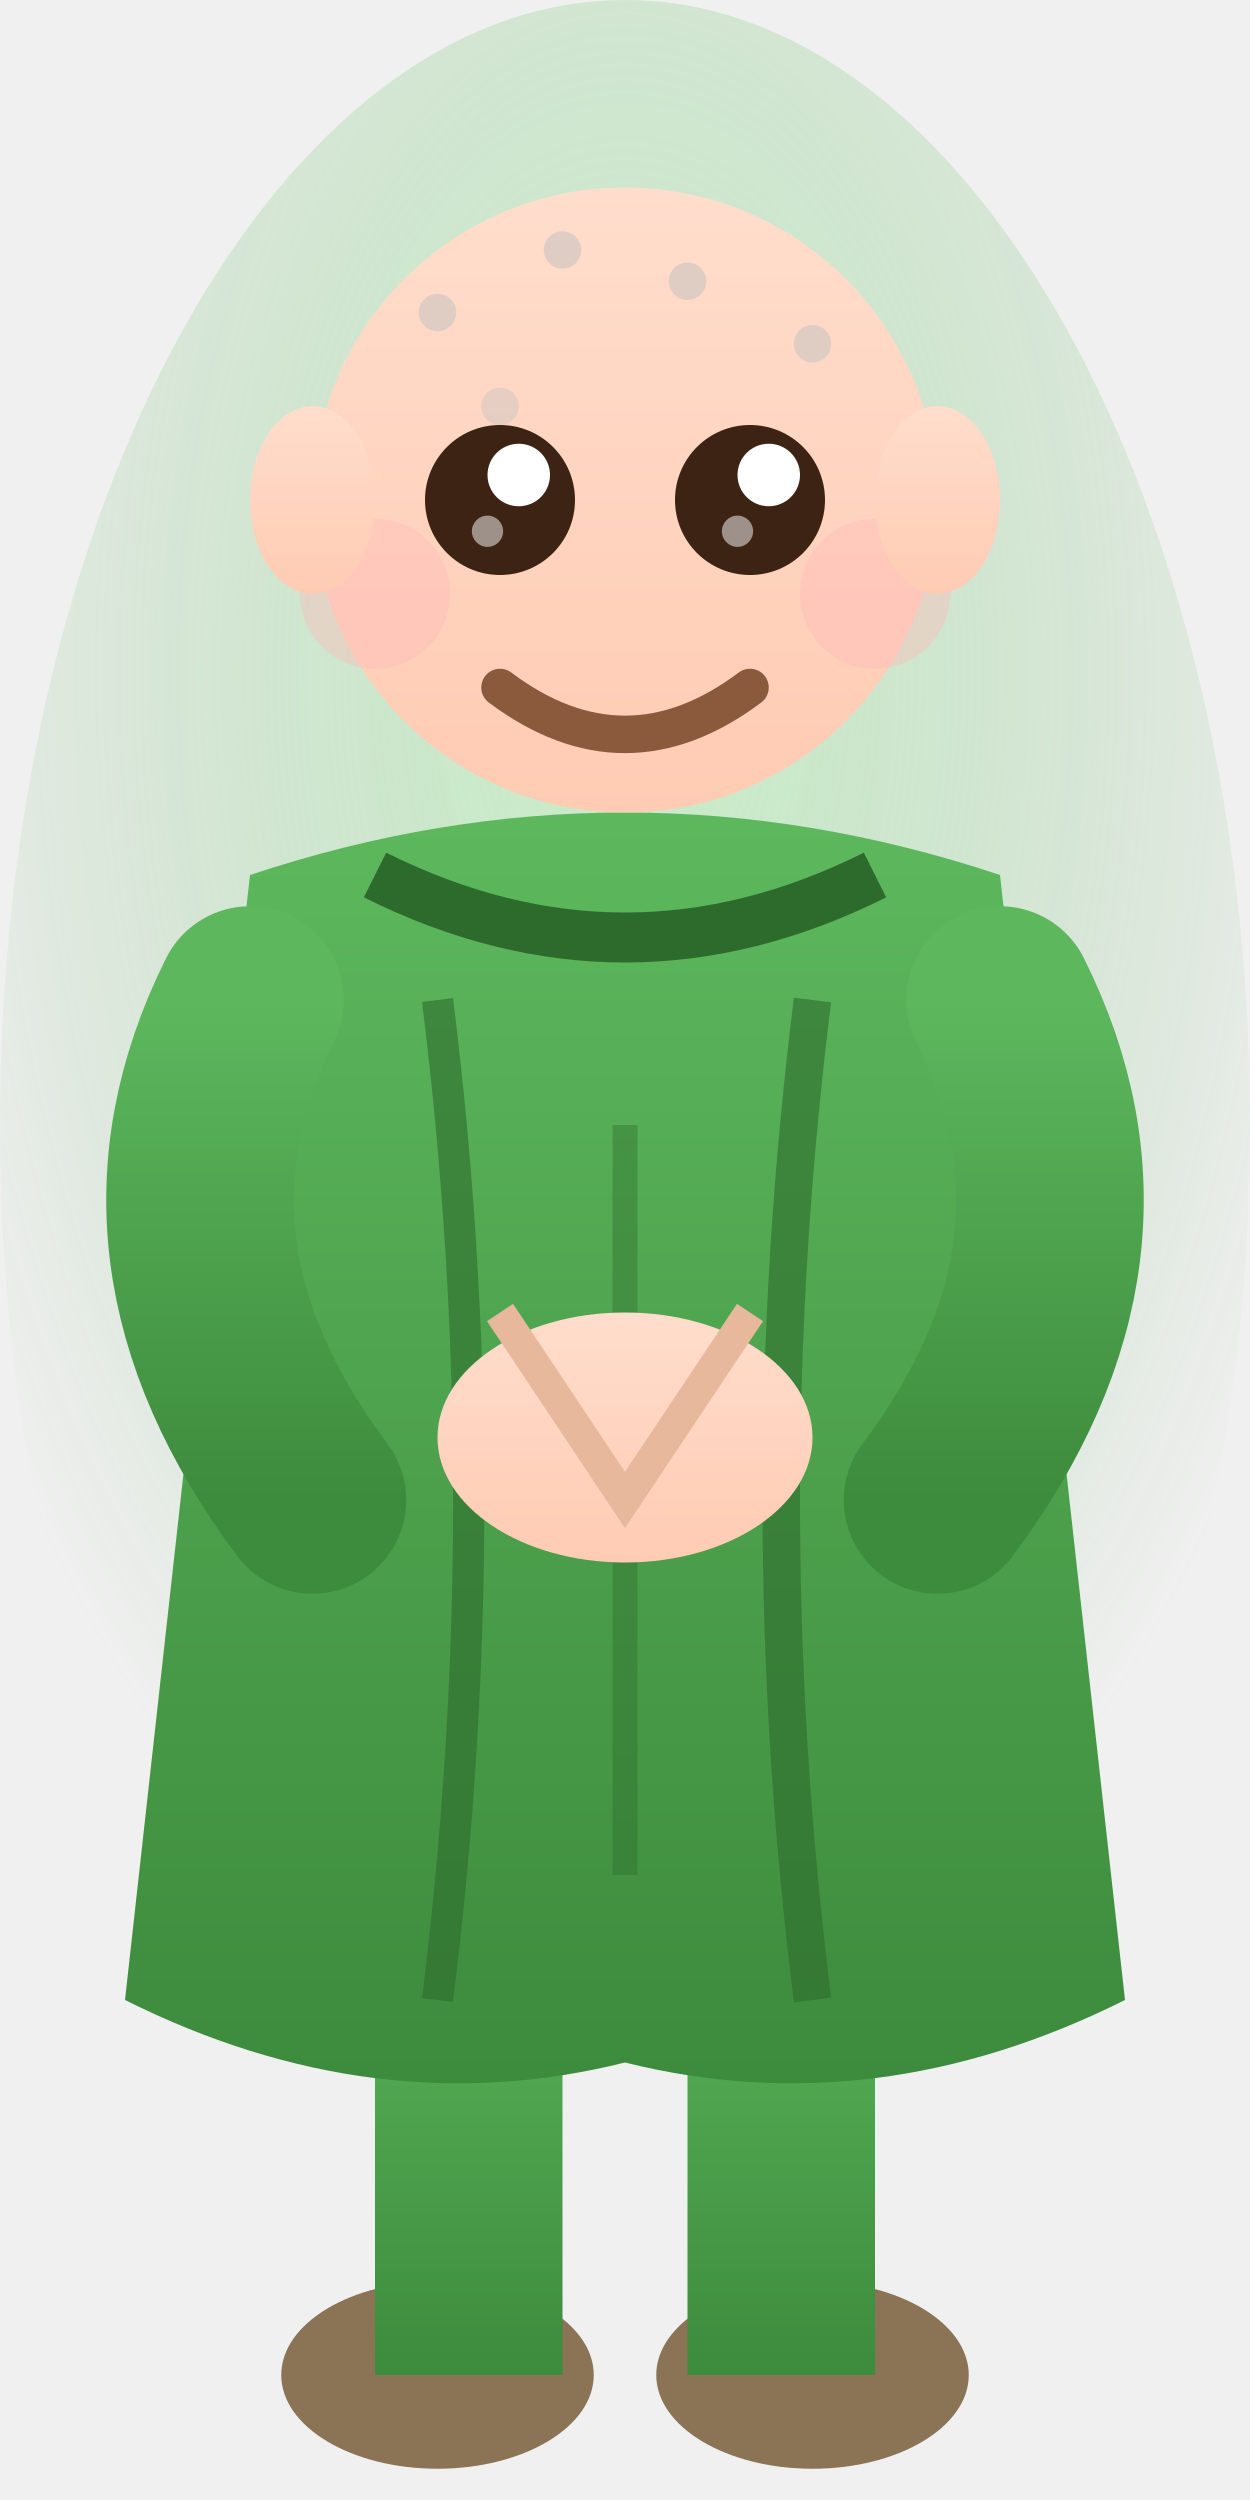
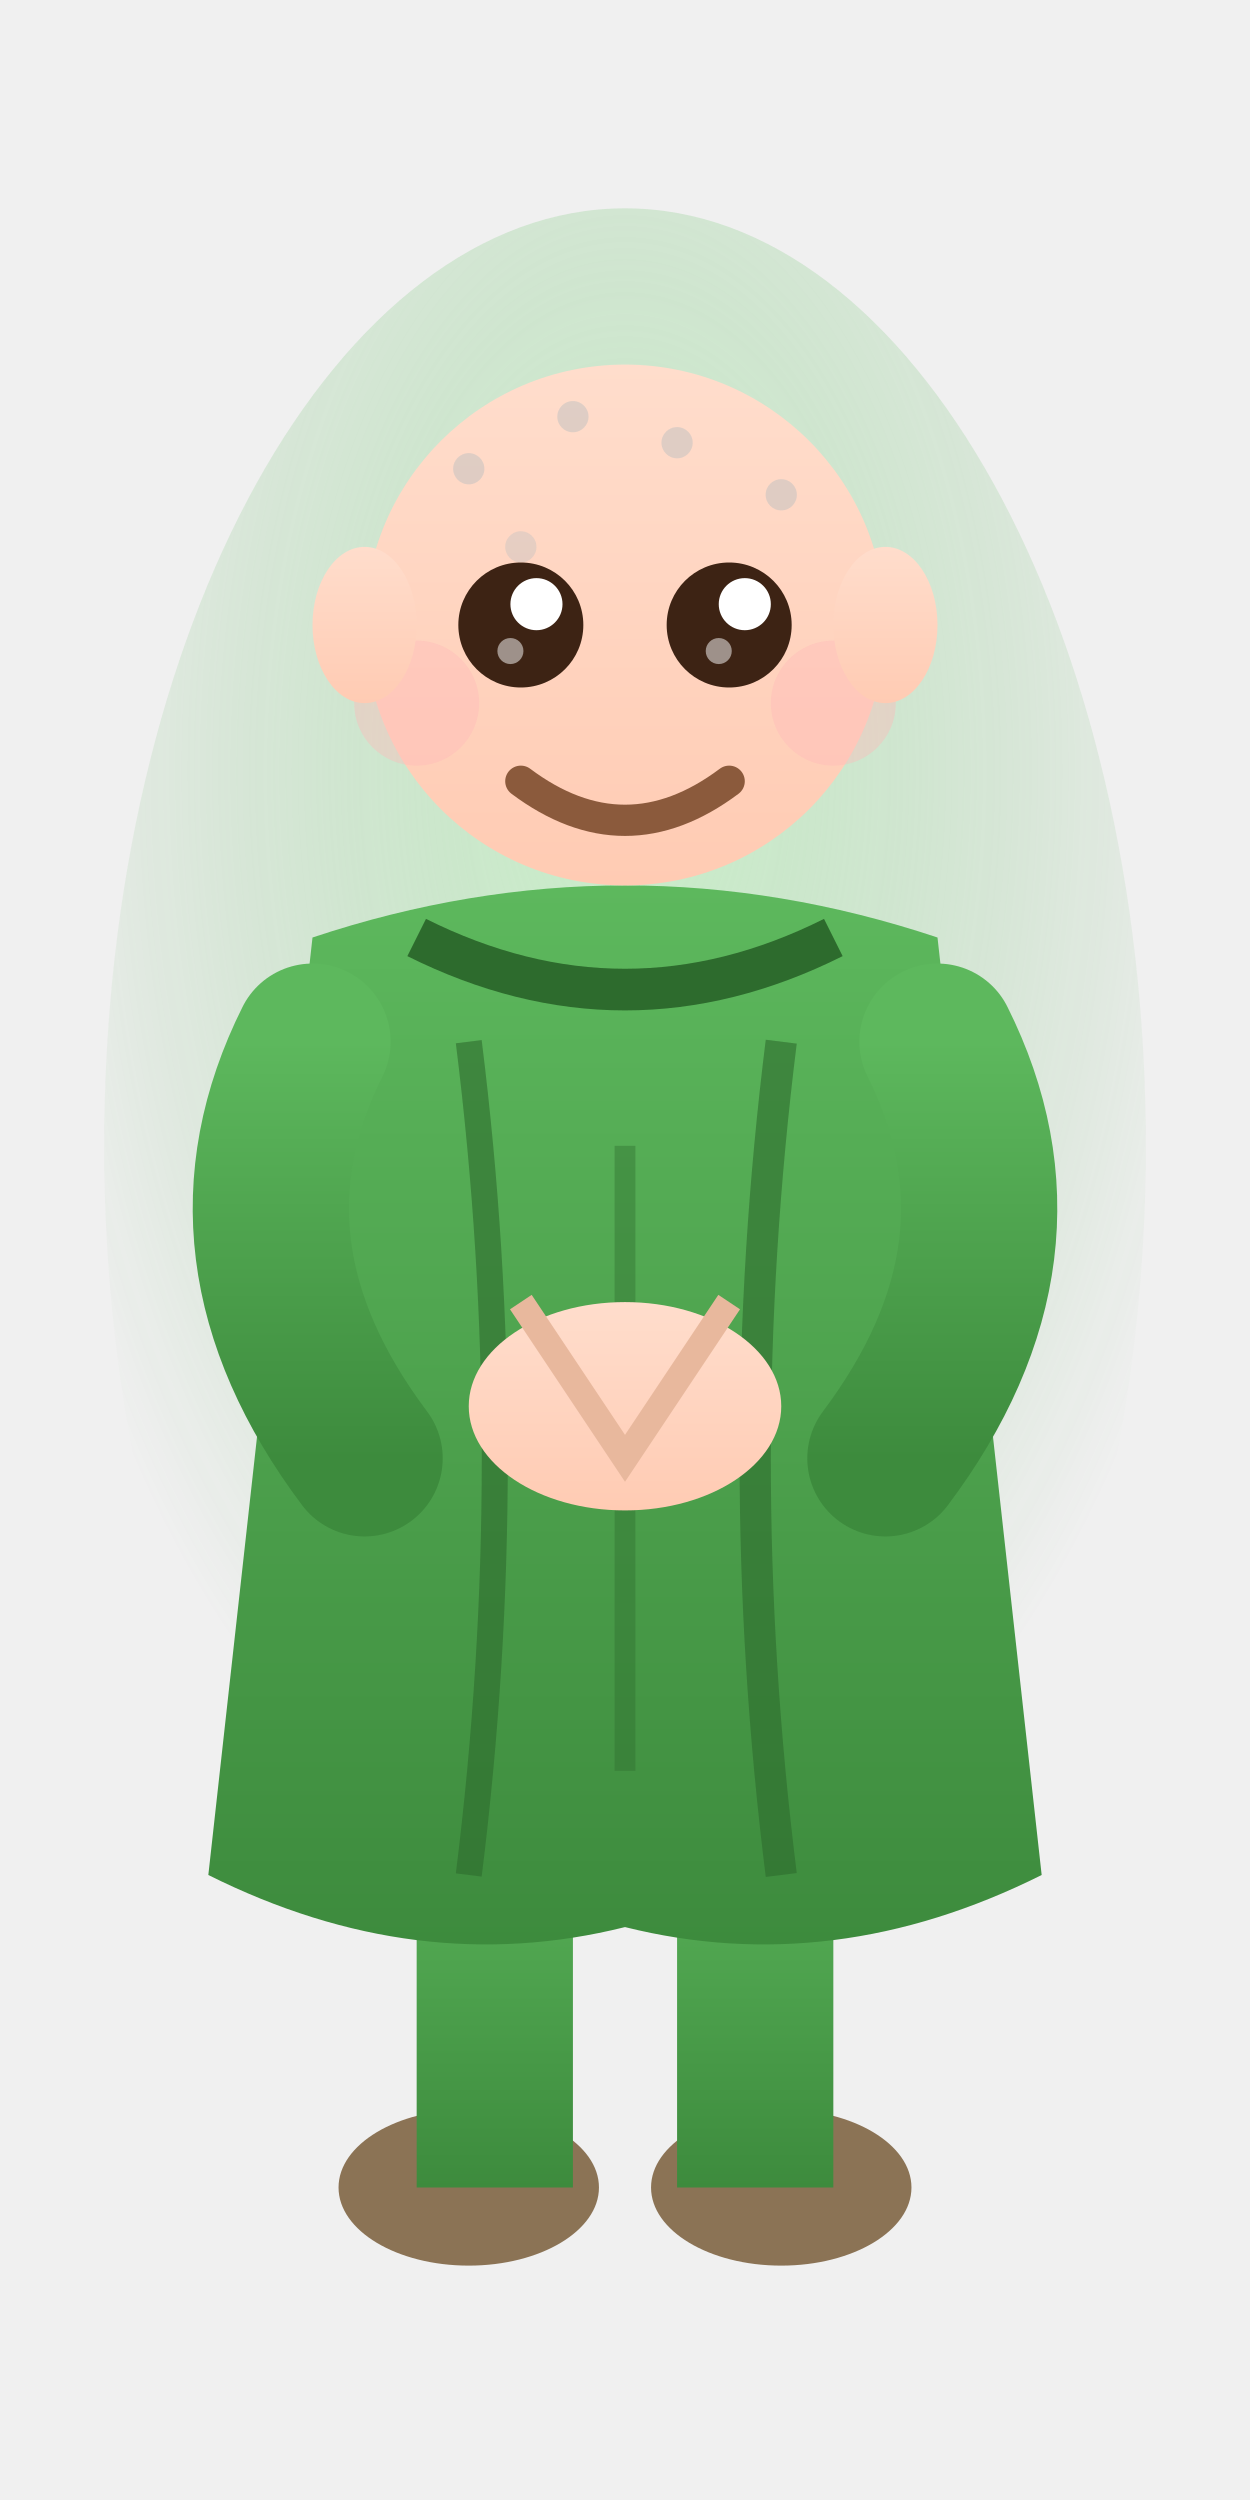
- <svg xmlns="http://www.w3.org/2000/svg" viewBox="0 0 20 40" width="20" height="40">
+ <svg xmlns="http://www.w3.org/2000/svg" viewBox="-2 -2 24 44" width="20" height="40">
  <defs>
    <radialGradient id="humanGlow" cx="50%" cy="30%" r="60%">
      <stop offset="0%" style="stop-color:#90EE90;stop-opacity:0.4" />
      <stop offset="100%" style="stop-color:#228B22;stop-opacity:0" />
    </radialGradient>
    <linearGradient id="robeGrad" x1="0%" y1="0%" x2="0%" y2="100%">
      <stop offset="0%" style="stop-color:#5DB85D" />
      <stop offset="100%" style="stop-color:#3D8B3D" />
    </linearGradient>
    <linearGradient id="humanSkin" x1="0%" y1="0%" x2="0%" y2="100%">
      <stop offset="0%" style="stop-color:#FFDDCC" />
      <stop offset="100%" style="stop-color:#FFCBB3" />
    </linearGradient>
  </defs>
  <ellipse cx="10" cy="18" rx="10" ry="18" fill="url(#humanGlow)" />
  <ellipse cx="7" cy="38" rx="2.5" ry="1.5" fill="#8B7355" />
  <ellipse cx="13" cy="38" rx="2.5" ry="1.5" fill="#8B7355" />
  <rect x="6" y="30" width="3" height="8" fill="url(#robeGrad)" />
  <rect x="11" y="30" width="3" height="8" fill="url(#robeGrad)" />
  <path d="M4 14             Q10 12 16 14             L18 32             Q14 34 10 33             Q6 34 2 32             Z" fill="url(#robeGrad)" />
  <path d="M7 16 Q8 24 7 32" fill="none" stroke="#2D6B2D" stroke-width="0.5" opacity="0.6" />
  <path d="M13 16 Q12 24 13 32" fill="none" stroke="#2D6B2D" stroke-width="0.6" opacity="0.6" />
  <path d="M10 18 L10 30" fill="none" stroke="#2D6B2D" stroke-width="0.4" opacity="0.4" />
  <path d="M6 14 Q10 16 14 14" fill="none" stroke="#2D6B2D" stroke-width="0.8" />
  <path d="M4 16 Q2 20 5 24" fill="none" stroke="url(#robeGrad)" stroke-width="3" stroke-linecap="round" />
  <path d="M16 16 Q18 20 15 24" fill="none" stroke="url(#robeGrad)" stroke-width="3" stroke-linecap="round" />
  <ellipse cx="10" cy="23" rx="3" ry="2" fill="url(#humanSkin)" />
  <path d="M8 21 L10 24 L12 21" fill="none" stroke="#E8B89D" stroke-width="0.5" />
  <circle cx="10" cy="8" r="5" fill="url(#humanSkin)" />
  <circle cx="7" cy="5" r="0.3" fill="#C0C0C0" opacity="0.5" />
  <circle cx="9" cy="4" r="0.3" fill="#C0C0C0" opacity="0.5" />
  <circle cx="11" cy="4.5" r="0.3" fill="#C0C0C0" opacity="0.5" />
  <circle cx="13" cy="5.5" r="0.3" fill="#C0C0C0" opacity="0.5" />
  <circle cx="8" cy="6.5" r="0.3" fill="#C0C0C0" opacity="0.4" />
  <circle cx="8" cy="8" r="1.2" fill="#3D2314" />
  <circle cx="12" cy="8" r="1.2" fill="#3D2314" />
  <circle cx="8.3" cy="7.6" r="0.5" fill="#FFFFFF" />
  <circle cx="12.3" cy="7.6" r="0.5" fill="#FFFFFF" />
  <circle cx="7.8" cy="8.5" r="0.25" fill="#FFFFFF" opacity="0.5" />
  <circle cx="11.8" cy="8.5" r="0.25" fill="#FFFFFF" opacity="0.5" />
  <circle cx="6" cy="9.5" r="1.2" fill="#FFB8B8" opacity="0.4" />
  <circle cx="14" cy="9.5" r="1.2" fill="#FFB8B8" opacity="0.4" />
  <path d="M8 11 Q10 12.5 12 11" fill="none" stroke="#8B5A3C" stroke-width="0.6" stroke-linecap="round" />
  <ellipse cx="5" cy="8" rx="1" ry="1.5" fill="url(#humanSkin)" />
  <ellipse cx="15" cy="8" rx="1" ry="1.5" fill="url(#humanSkin)" />
</svg>
